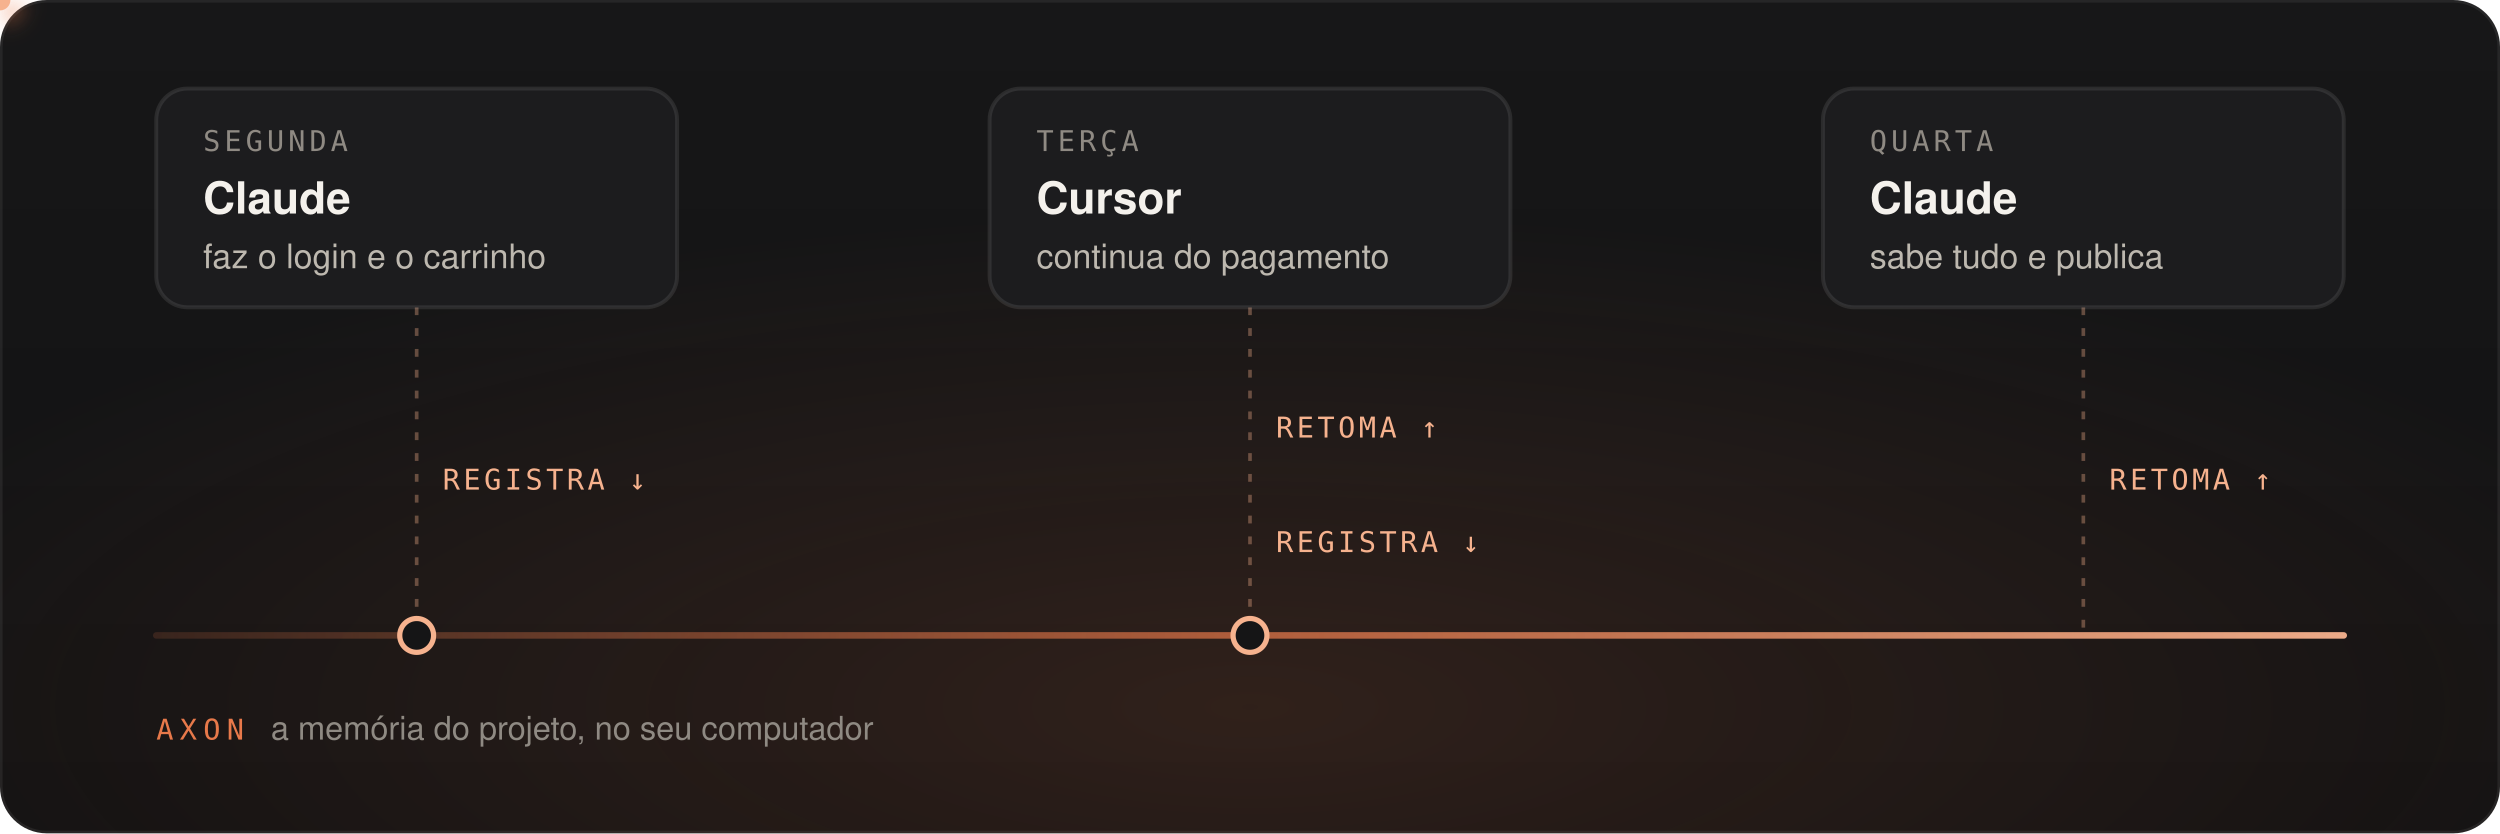
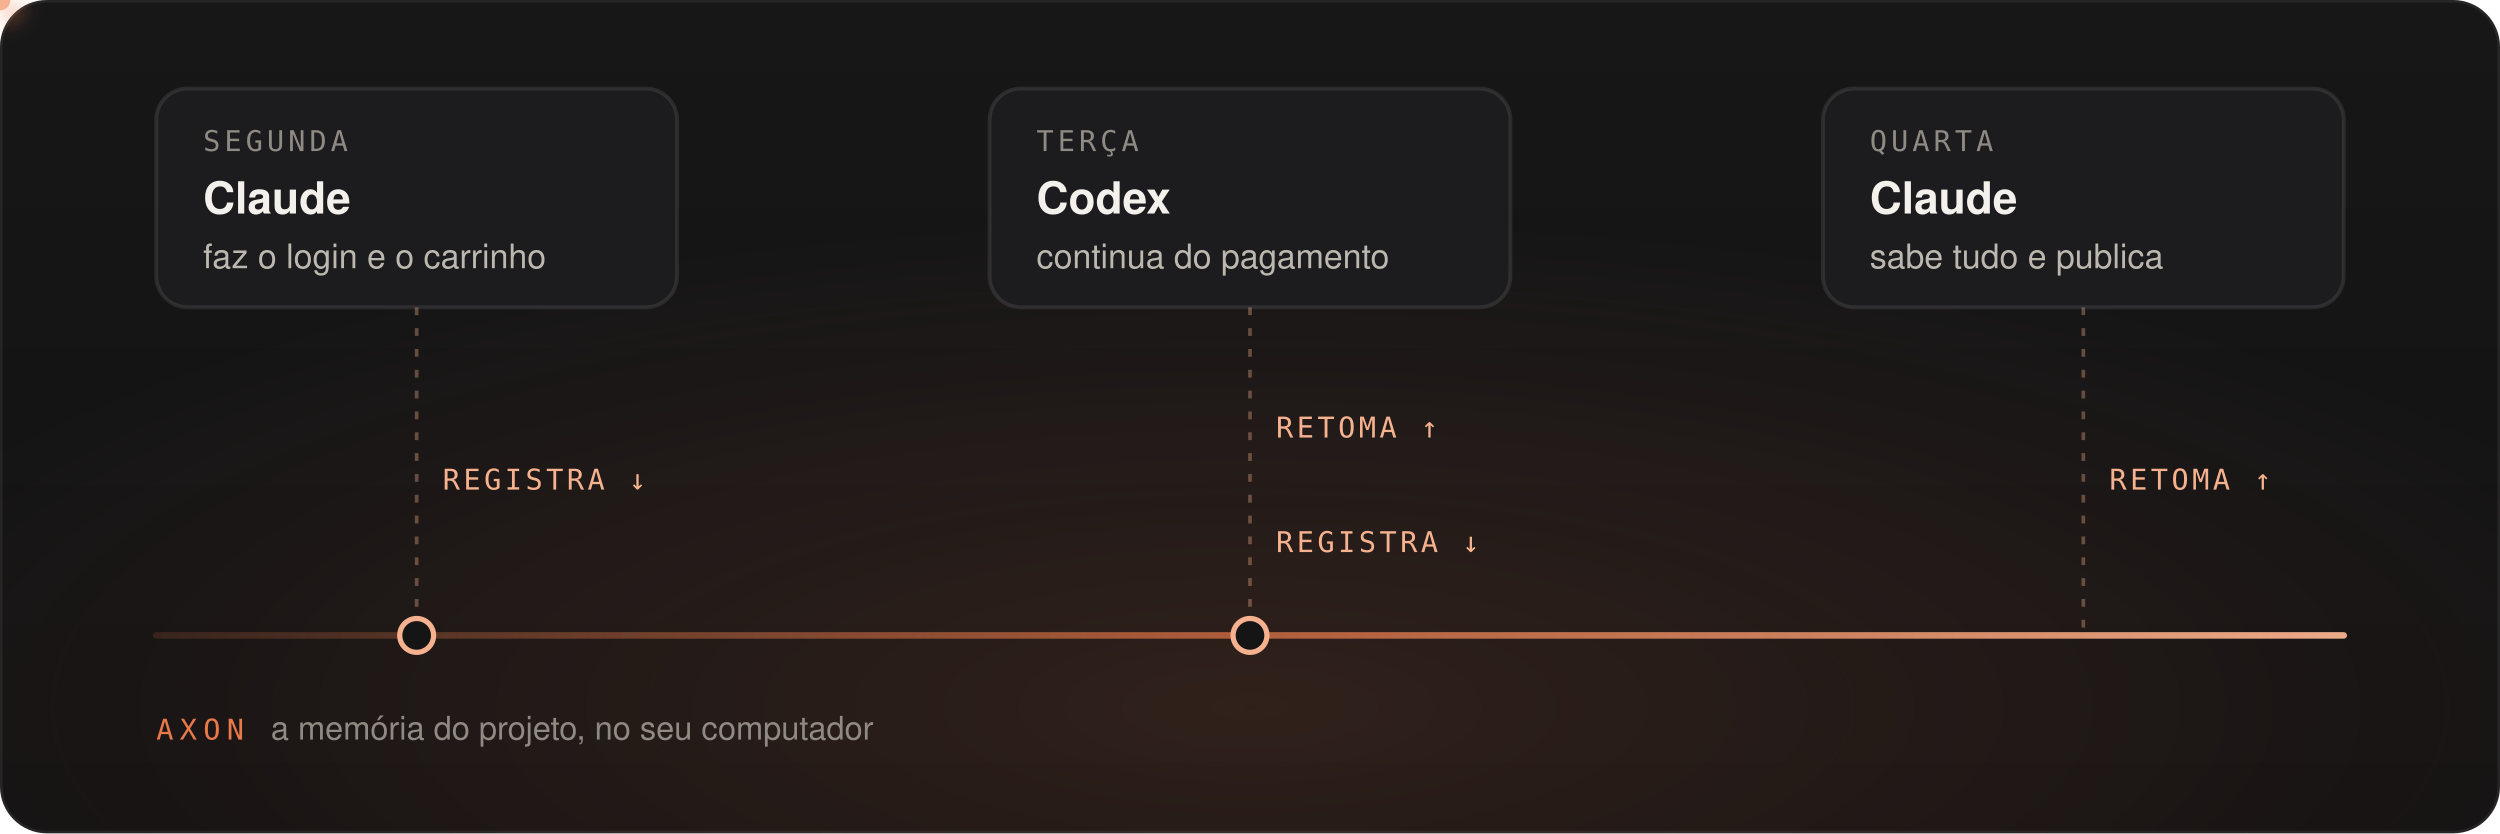
<svg xmlns="http://www.w3.org/2000/svg" viewBox="0 0 960 320" width="960" height="320" role="img" aria-labelledby="t d">
  <defs>
    <linearGradient id="fundo" x1="0" y1="0" x2="0" y2="1">
      <stop offset="0" stop-color="#171718" />
      <stop offset="1" stop-color="#111112" />
    </linearGradient>
    <radialGradient id="calor" cx="50%" cy="85%" r="60%">
      <stop offset="0" stop-color="#e8794a" stop-opacity=".14" />
      <stop offset="1" stop-color="#e8794a" stop-opacity="0" />
    </radialGradient>
    <linearGradient id="trilho" gradientUnits="userSpaceOnUse" x1="60" y1="0" x2="900" y2="0">
      <stop offset="0" stop-color="#e8794a" stop-opacity=".15" />
      <stop offset=".5" stop-color="#e8794a" stop-opacity=".7" />
      <stop offset="1" stop-color="#f6b28e" stop-opacity=".95" />
    </linearGradient>
    <filter id="brilho" x="-200%" y="-200%" width="500%" height="500%">
      <feGaussianBlur stdDeviation="4" />
    </filter>
    <path id="caminho" d="M160,118 V244 H480 V118 V244 H800 V118" />
  </defs>
  <style>
    text { font-family: "Segoe UI", -apple-system, BlinkMacSystemFont, Helvetica, Arial, sans-serif; }
    .mono { font-family: "Cascadia Code", "SFMono-Regular", Consolas, Menlo, monospace; }
    .cartao rect { fill: #1c1c1e; stroke: rgba(255,255,255,.09); }
    .dia { font-size: 11px; letter-spacing: .14em; fill: #8f8a83; }
    .ia { font-size: 17px; font-weight: 700; fill: #f4f1ec; }
    .feito { font-size: 13px; fill: #bdb8af; }
    .verbo { font-size: 11px; letter-spacing: .12em; fill: #f6b28e; }
    .acende { animation: acende 9s linear infinite; }
    .c2 { animation-name: acende2; }
    .c3 { animation-name: acende3; }
    .n1 { animation-name: no1; }
    .n2 { animation-name: no2; }
    @keyframes acende  { 0%, 6% { stroke: rgba(232,121,74,.9); } 12%, 100% { stroke: rgba(255,255,255,.09); } }
    @keyframes acende2 { 0%, 42% { stroke: rgba(255,255,255,.09); } 45%, 52% { stroke: rgba(232,121,74,.9); } 58%, 100% { stroke: rgba(255,255,255,.09); } }
    @keyframes acende3 { 0%, 86% { stroke: rgba(255,255,255,.09); } 89%, 99% { stroke: rgba(232,121,74,.9); } 100% { stroke: rgba(255,255,255,.09); } }
    @keyframes no1 { 0%, 8% { opacity: .15; } 10%, 100% { opacity: 1; } }
    @keyframes no2 { 0%, 52% { opacity: .15; } 54%, 100% { opacity: 1; } }
    @media (prefers-reduced-motion: reduce) { .acende, .n1, .n2 { animation: none; opacity: 1; } .pulso { display: none; } }
  </style>
  <rect width="960" height="320" rx="18" fill="url(#fundo)" />
  <rect width="960" height="320" rx="18" fill="url(#calor)" />
  <rect x=".5" y=".5" width="959" height="319" rx="17.5" fill="none" stroke="rgba(255,255,255,.07)" />
  <line x1="60" y1="244" x2="900" y2="244" stroke="url(#trilho)" stroke-width="2.5" stroke-linecap="round" />
  <text x="60" y="284" class="mono" font-size="11" letter-spacing="2.4" fill="#e8794a">AXON</text>
  <text x="104" y="284" font-size="12.5" fill="#8f8a83">a memória do projeto, no seu computador</text>
  <g stroke="rgba(246,178,142,.35)" stroke-width="1.4" stroke-dasharray="3 5">
    <line x1="160" y1="118" x2="160" y2="244" />
    <line x1="480" y1="118" x2="480" y2="244" />
    <line x1="800" y1="118" x2="800" y2="244" />
  </g>
  <text x="170" y="188" class="verbo mono">REGISTRA ↓</text>
  <text x="490" y="168" class="verbo mono">RETOMA ↑</text>
  <text x="490" y="212" class="verbo mono">REGISTRA ↓</text>
  <text x="810" y="188" class="verbo mono">RETOMA ↑</text>
  <g class="cartao">
    <rect class="acende" x="60" y="34" width="200" height="84" rx="12" stroke-width="1.5" />
    <text x="78" y="58" class="dia mono">SEGUNDA</text>
    <text x="78" y="82" class="ia">Claude</text>
    <text x="78" y="103" class="feito">faz o login e o carrinho</text>
  </g>
  <g class="cartao">
    <rect class="acende c2" x="380" y="34" width="200" height="84" rx="12" stroke-width="1.5" />
    <text x="398" y="58" class="dia mono">TERÇA</text>
-     <text x="398" y="82" class="ia">Cursor</text>
+     <text x="398" y="82" class="ia">Codex</text>
    <text x="398" y="103" class="feito">continua do pagamento</text>
  </g>
  <g class="cartao">
    <rect class="acende c3" x="700" y="34" width="200" height="84" rx="12" stroke-width="1.5" />
    <text x="718" y="58" class="dia mono">QUARTA</text>
    <text x="718" y="82" class="ia">Claude</text>
    <text x="718" y="103" class="feito">sabe tudo e publica</text>
  </g>
  <g fill="#151516" stroke="#f6b28e" stroke-width="2">
    <circle class="acende n1" cx="160" cy="244" r="6.5" />
    <circle class="acende n2" cx="480" cy="244" r="6.5" />
  </g>
  <g class="pulso">
    <circle r="9" fill="#e8794a" opacity=".55" filter="url(#brilho)">
      <animateMotion dur="9s" repeatCount="indefinite" keyPoints="0;1;1" keyTimes="0;.889;1" calcMode="linear">
        <mpath href="#caminho" />
      </animateMotion>
    </circle>
    <circle r="4" fill="#f6b28e">
      <animateMotion dur="9s" repeatCount="indefinite" keyPoints="0;1;1" keyTimes="0;.889;1" calcMode="linear">
        <mpath href="#caminho" />
      </animateMotion>
    </circle>
  </g>
</svg>
